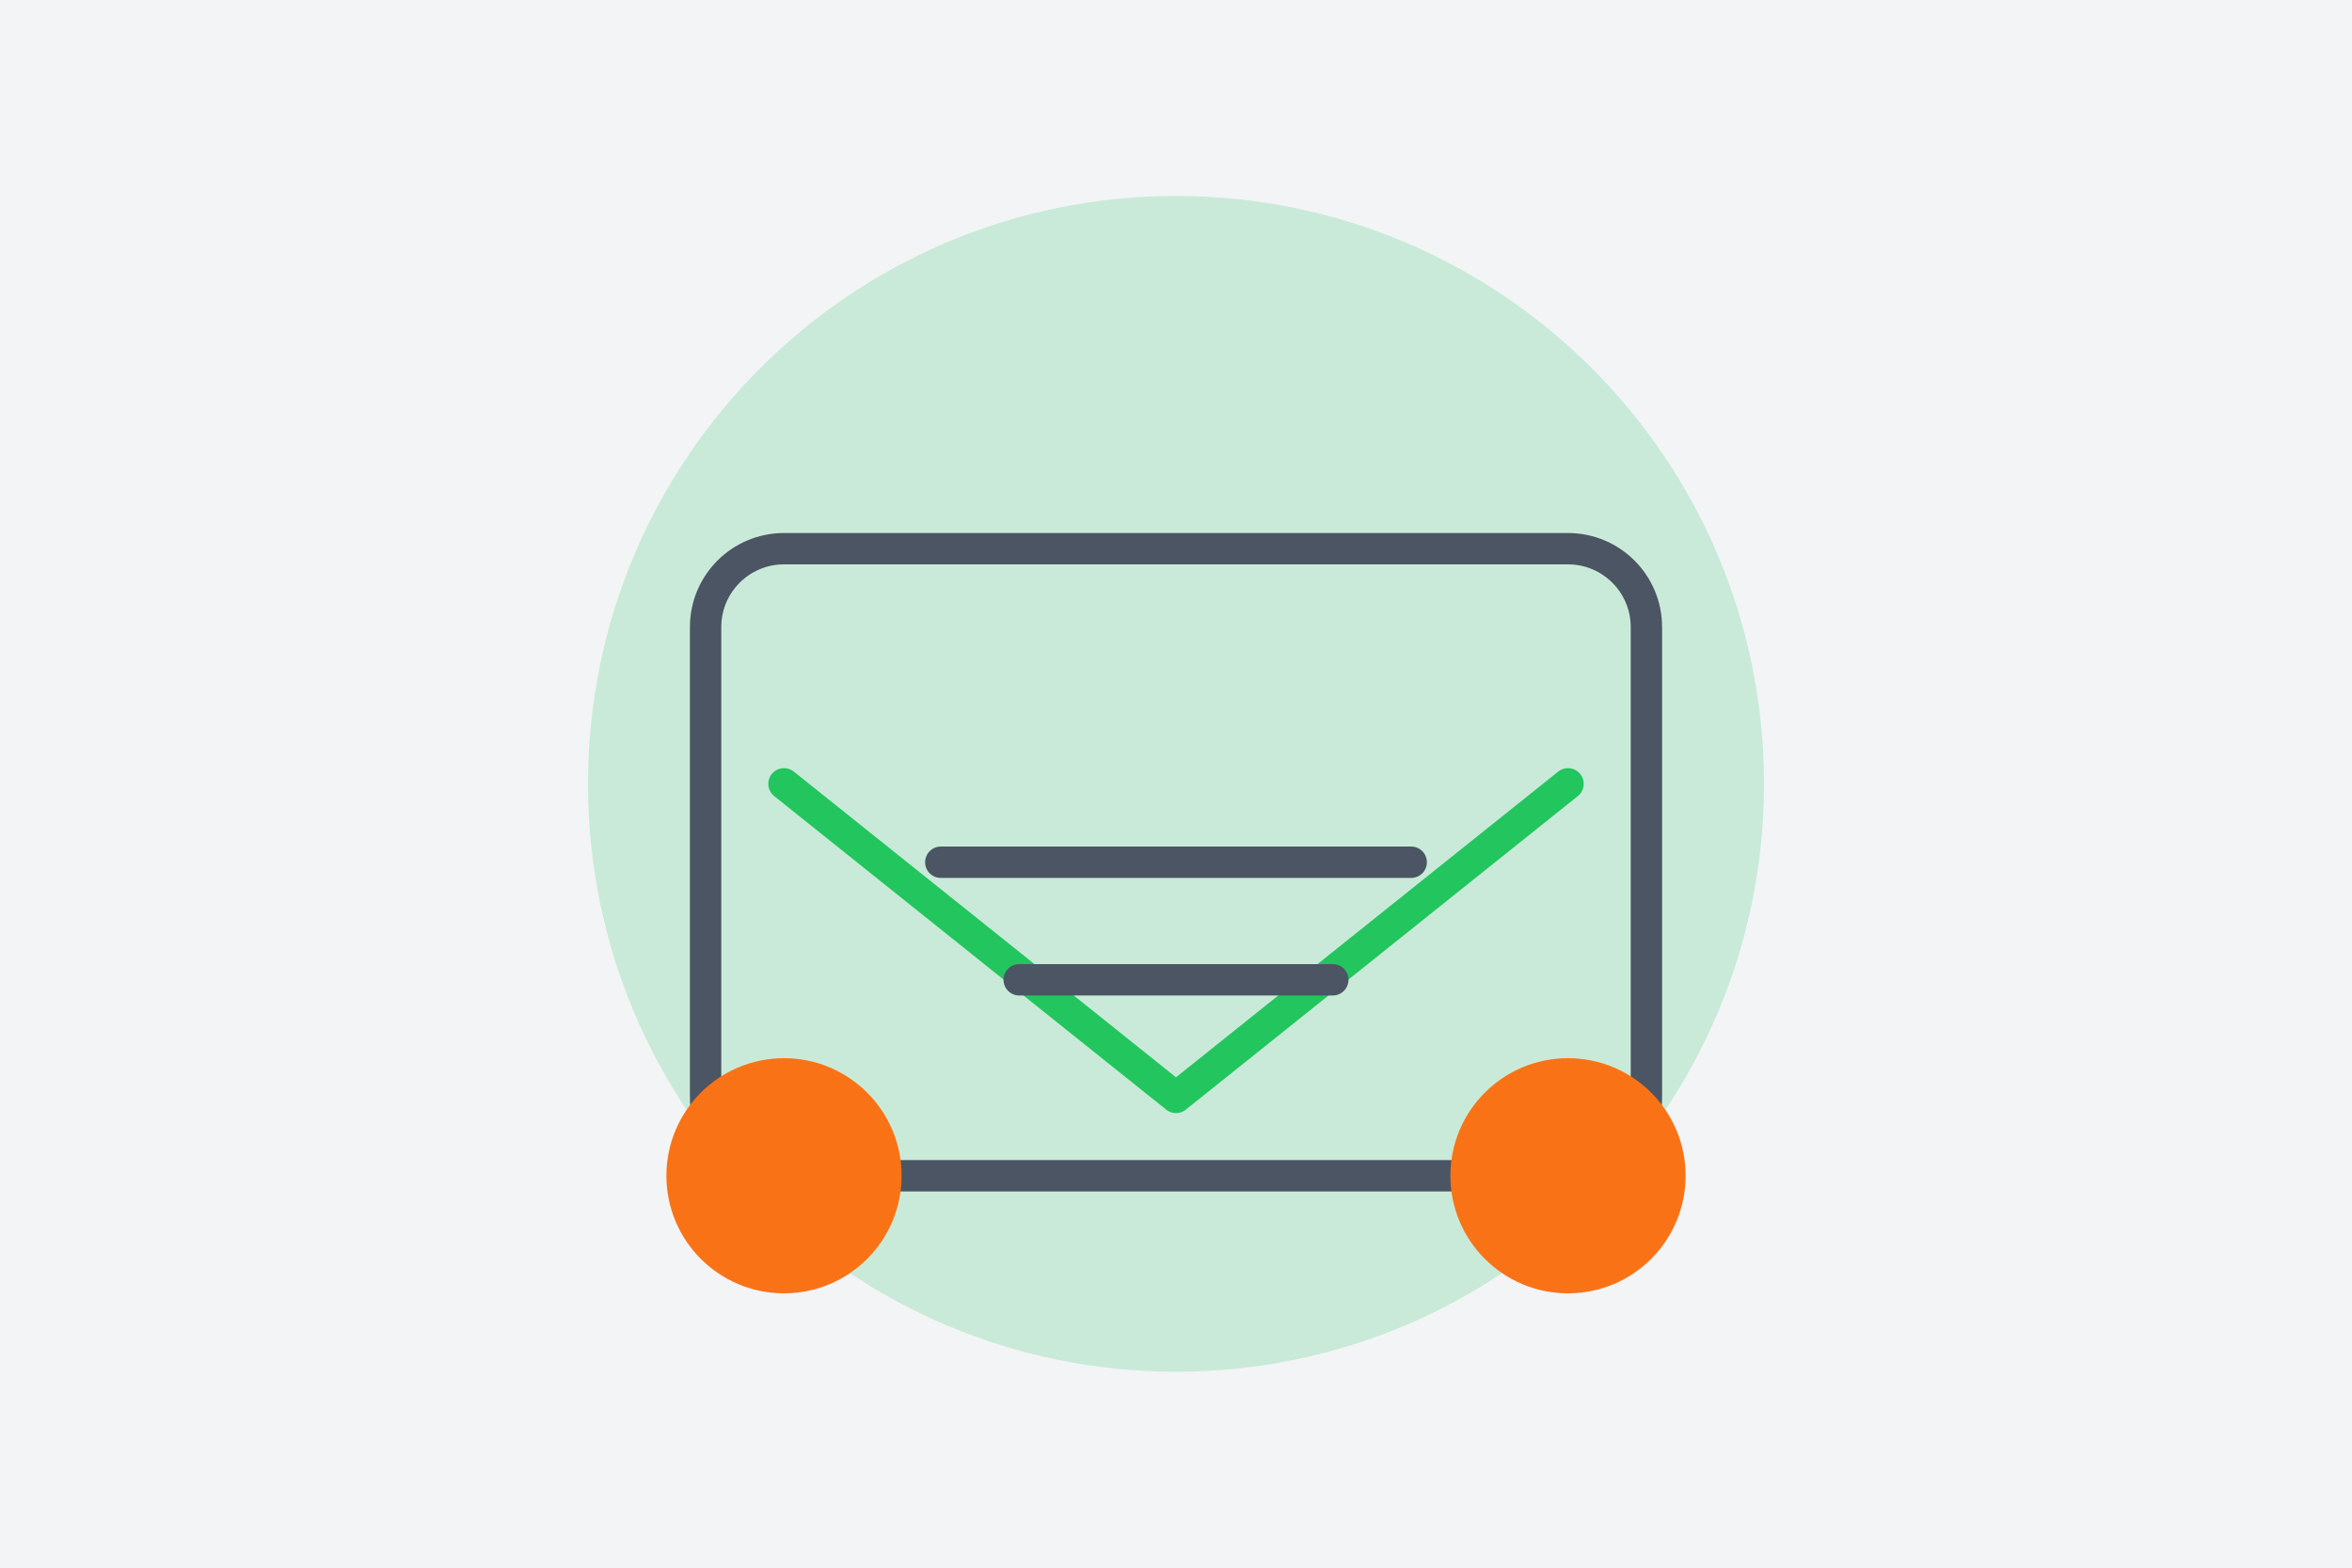
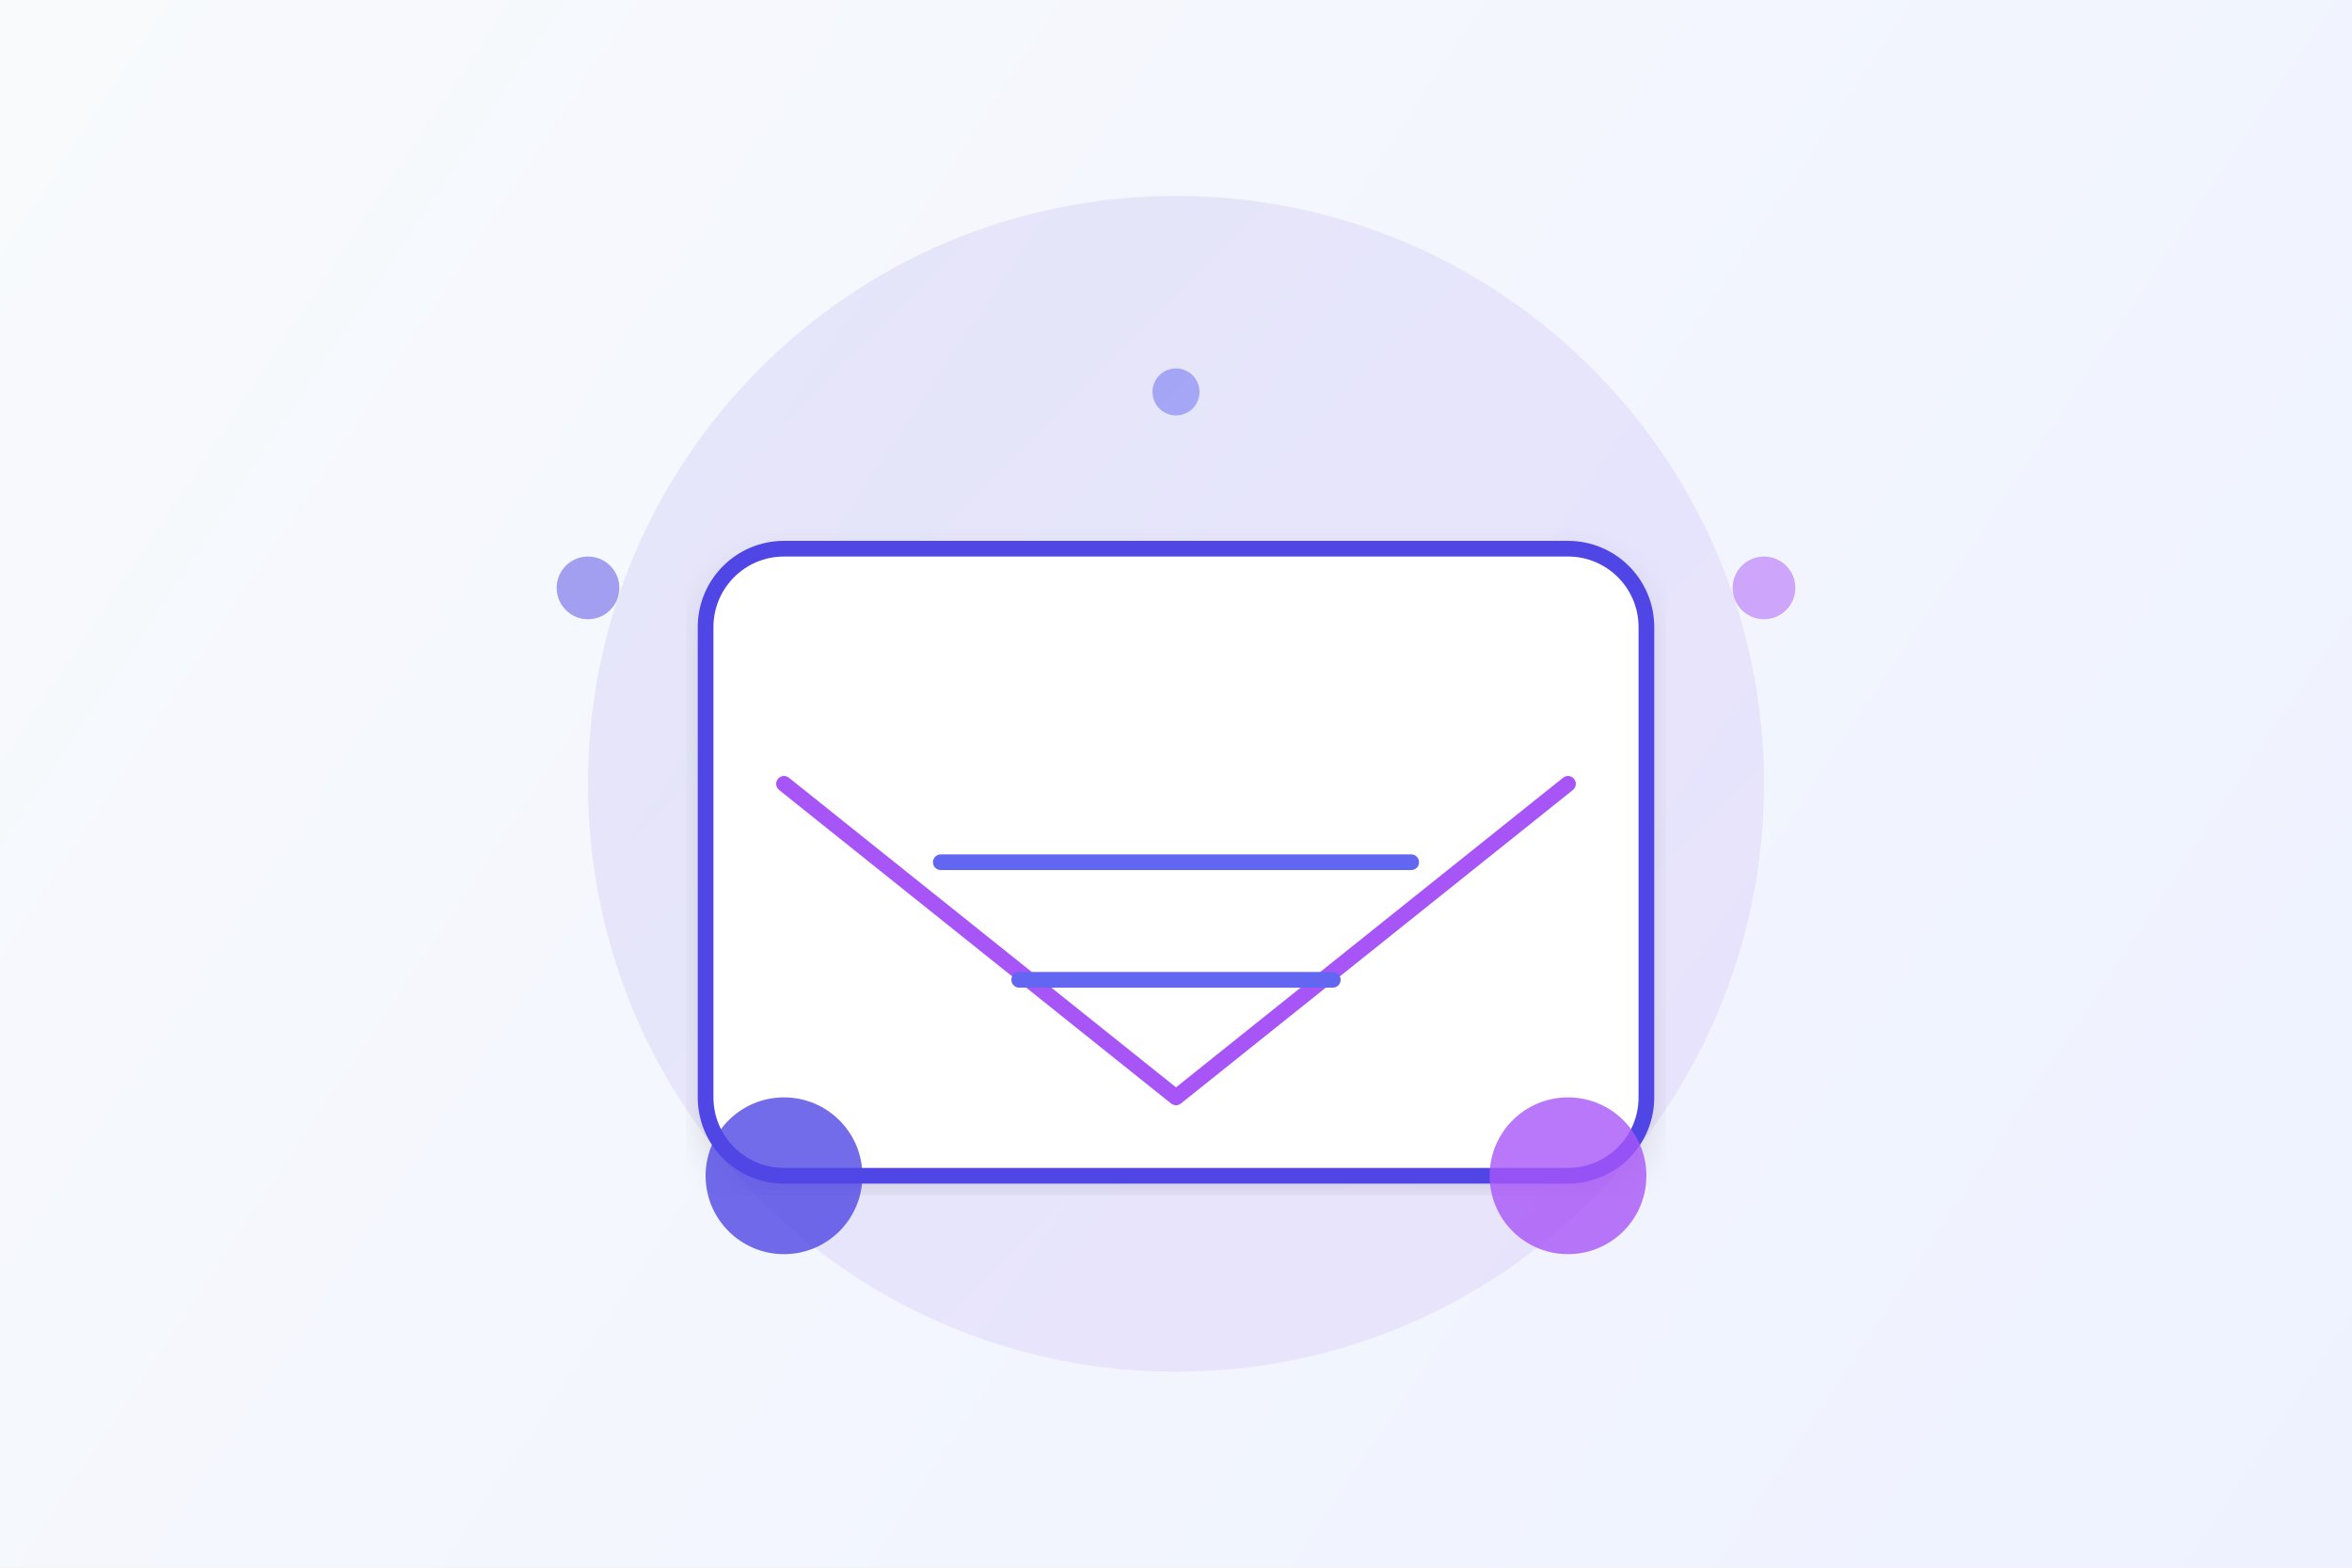
<svg xmlns="http://www.w3.org/2000/svg" width="600" height="400" viewBox="0 0 600 400" fill="none">
-   <rect width="600" height="400" fill="#F3F4F6" />
-   <circle cx="300" cy="200" r="150" fill="#22C55E" opacity="0.2" />
-   <path d="M200 200L300 280L400 200" stroke="#22C55E" stroke-width="8" stroke-linecap="round" stroke-linejoin="round" />
-   <rect x="180" y="140" width="240" height="160" rx="20" stroke="#4B5563" stroke-width="8" />
-   <circle cx="200" cy="300" r="30" fill="#F97316" />
-   <circle cx="400" cy="300" r="30" fill="#F97316" />
-   <path d="M240 220H360" stroke="#4B5563" stroke-width="8" stroke-linecap="round" />
-   <path d="M260 250H340" stroke="#4B5563" stroke-width="8" stroke-linecap="round" />
+   <defs>
+     <linearGradient id="bg-gradient" x1="0" y1="0" x2="600" y2="400" gradientUnits="userSpaceOnUse">
+       <stop offset="0%" stop-color="#F8FAFC" />
+       <stop offset="100%" stop-color="#EEF2FF" />
+     </linearGradient>
+     <linearGradient id="circle-gradient" x1="150" y1="50" x2="450" y2="350" gradientUnits="userSpaceOnUse">
+       <stop offset="0%" stop-color="#4F46E5" stop-opacity="0.1" />
+       <stop offset="100%" stop-color="#A855F7" stop-opacity="0.1" />
+     </linearGradient>
+   </defs>
+   <rect width="600" height="400" fill="url(#bg-gradient)" />
+   <circle cx="300" cy="200" r="150" fill="url(#circle-gradient)" />
+   <g filter="url(#shadow)">
+     <rect x="180" y="140" width="240" height="160" rx="20" fill="white" stroke="#4F46E5" stroke-width="4" />
+     <path d="M200 200L300 280L400 200" stroke="#A855F7" stroke-width="4" stroke-linecap="round" stroke-linejoin="round" />
+     <path d="M240 220H360" stroke="#6366F1" stroke-width="4" stroke-linecap="round" />
+     <path d="M260 250H340" stroke="#6366F1" stroke-width="4" stroke-linecap="round" />
+   </g>
+   <circle cx="200" cy="300" r="20" fill="#4F46E5" opacity="0.8" />
+   <circle cx="400" cy="300" r="20" fill="#A855F7" opacity="0.8" />
+   <defs>
+     <filter id="shadow" x="175" y="135" width="250" height="170" filterUnits="userSpaceOnUse" color-interpolation-filters="sRGB">
+       <feFlood flood-opacity="0" result="BackgroundImageFix" />
+       <feColorMatrix in="SourceAlpha" type="matrix" values="0 0 0 0 0 0 0 0 0 0 0 0 0 0 0 0 0 0 127 0" />
+       <feOffset dy="4" />
+       <feGaussianBlur stdDeviation="4" />
+       <feColorMatrix type="matrix" values="0 0 0 0 0 0 0 0 0 0 0 0 0 0 0 0 0 0 0.1 0" />
+       <feBlend mode="normal" in2="BackgroundImageFix" result="effect1_dropShadow" />
+       <feBlend mode="normal" in="SourceGraphic" in2="effect1_dropShadow" result="shape" />
+     </filter>
+   </defs>
+   <circle cx="150" cy="150" r="8" fill="#4F46E5" opacity="0.5" />
+   <circle cx="450" cy="150" r="8" fill="#A855F7" opacity="0.5" />
+   <circle cx="300" cy="100" r="6" fill="#6366F1" opacity="0.5" />
</svg>
